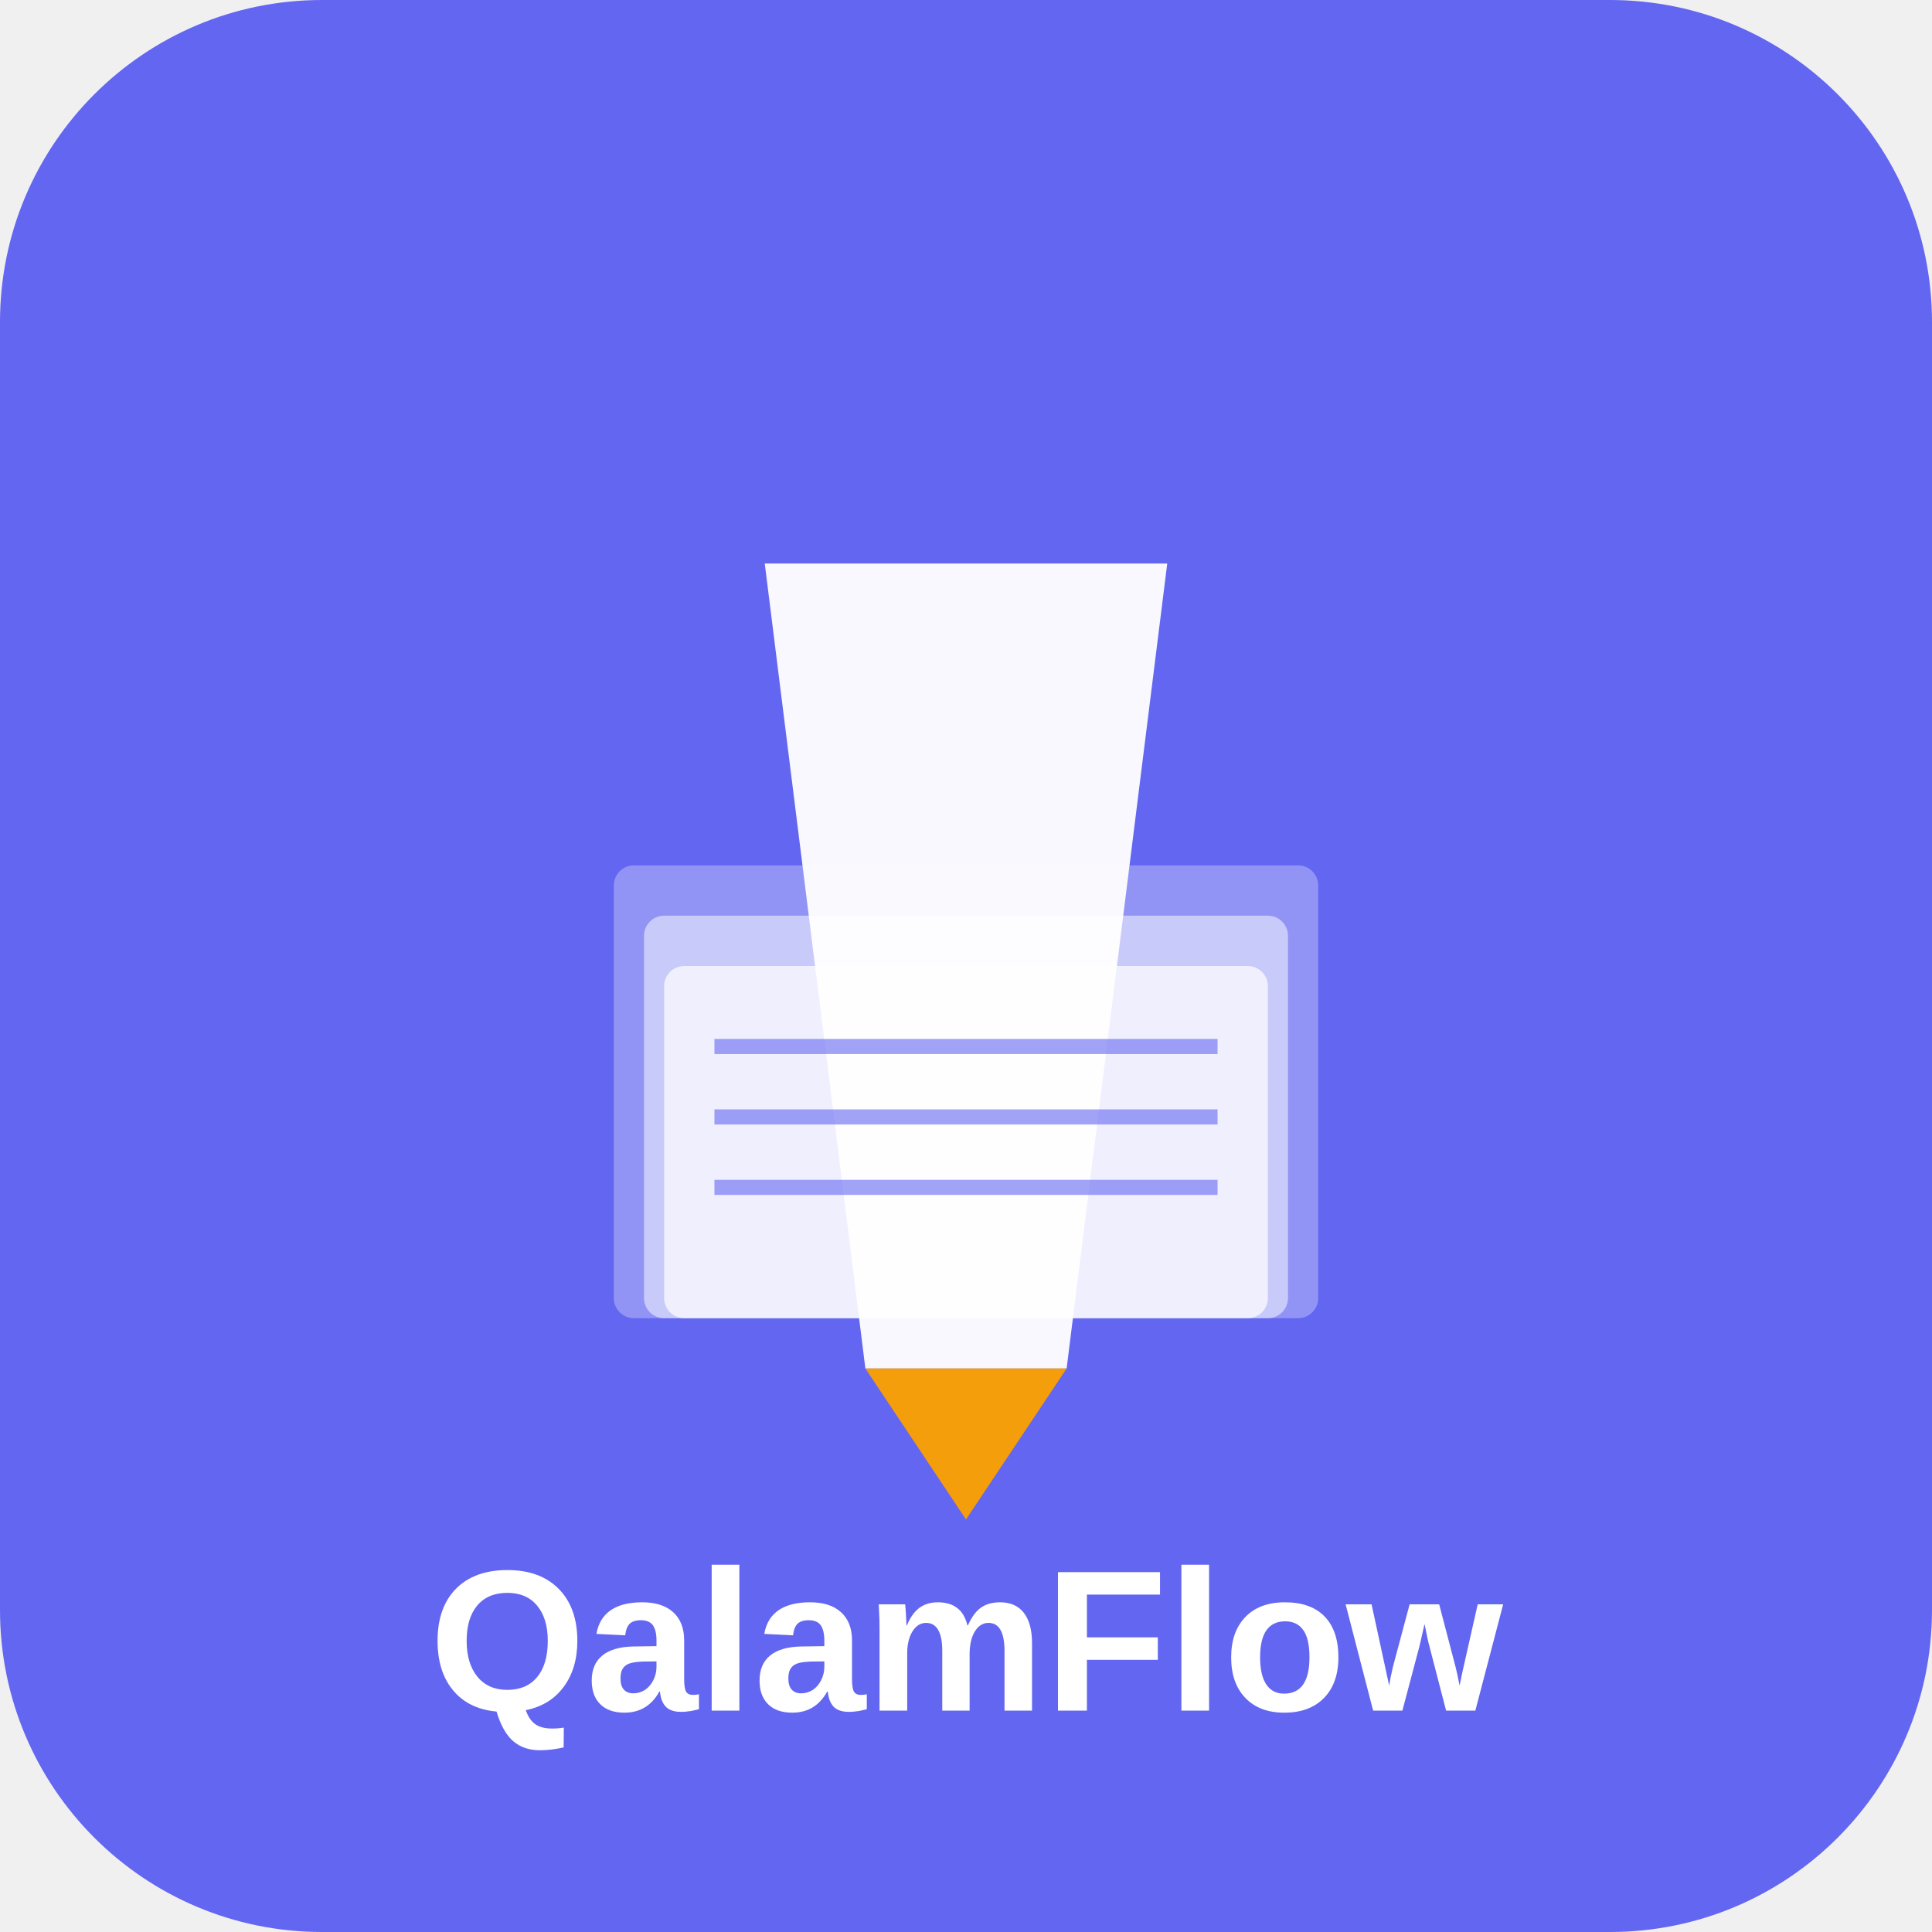
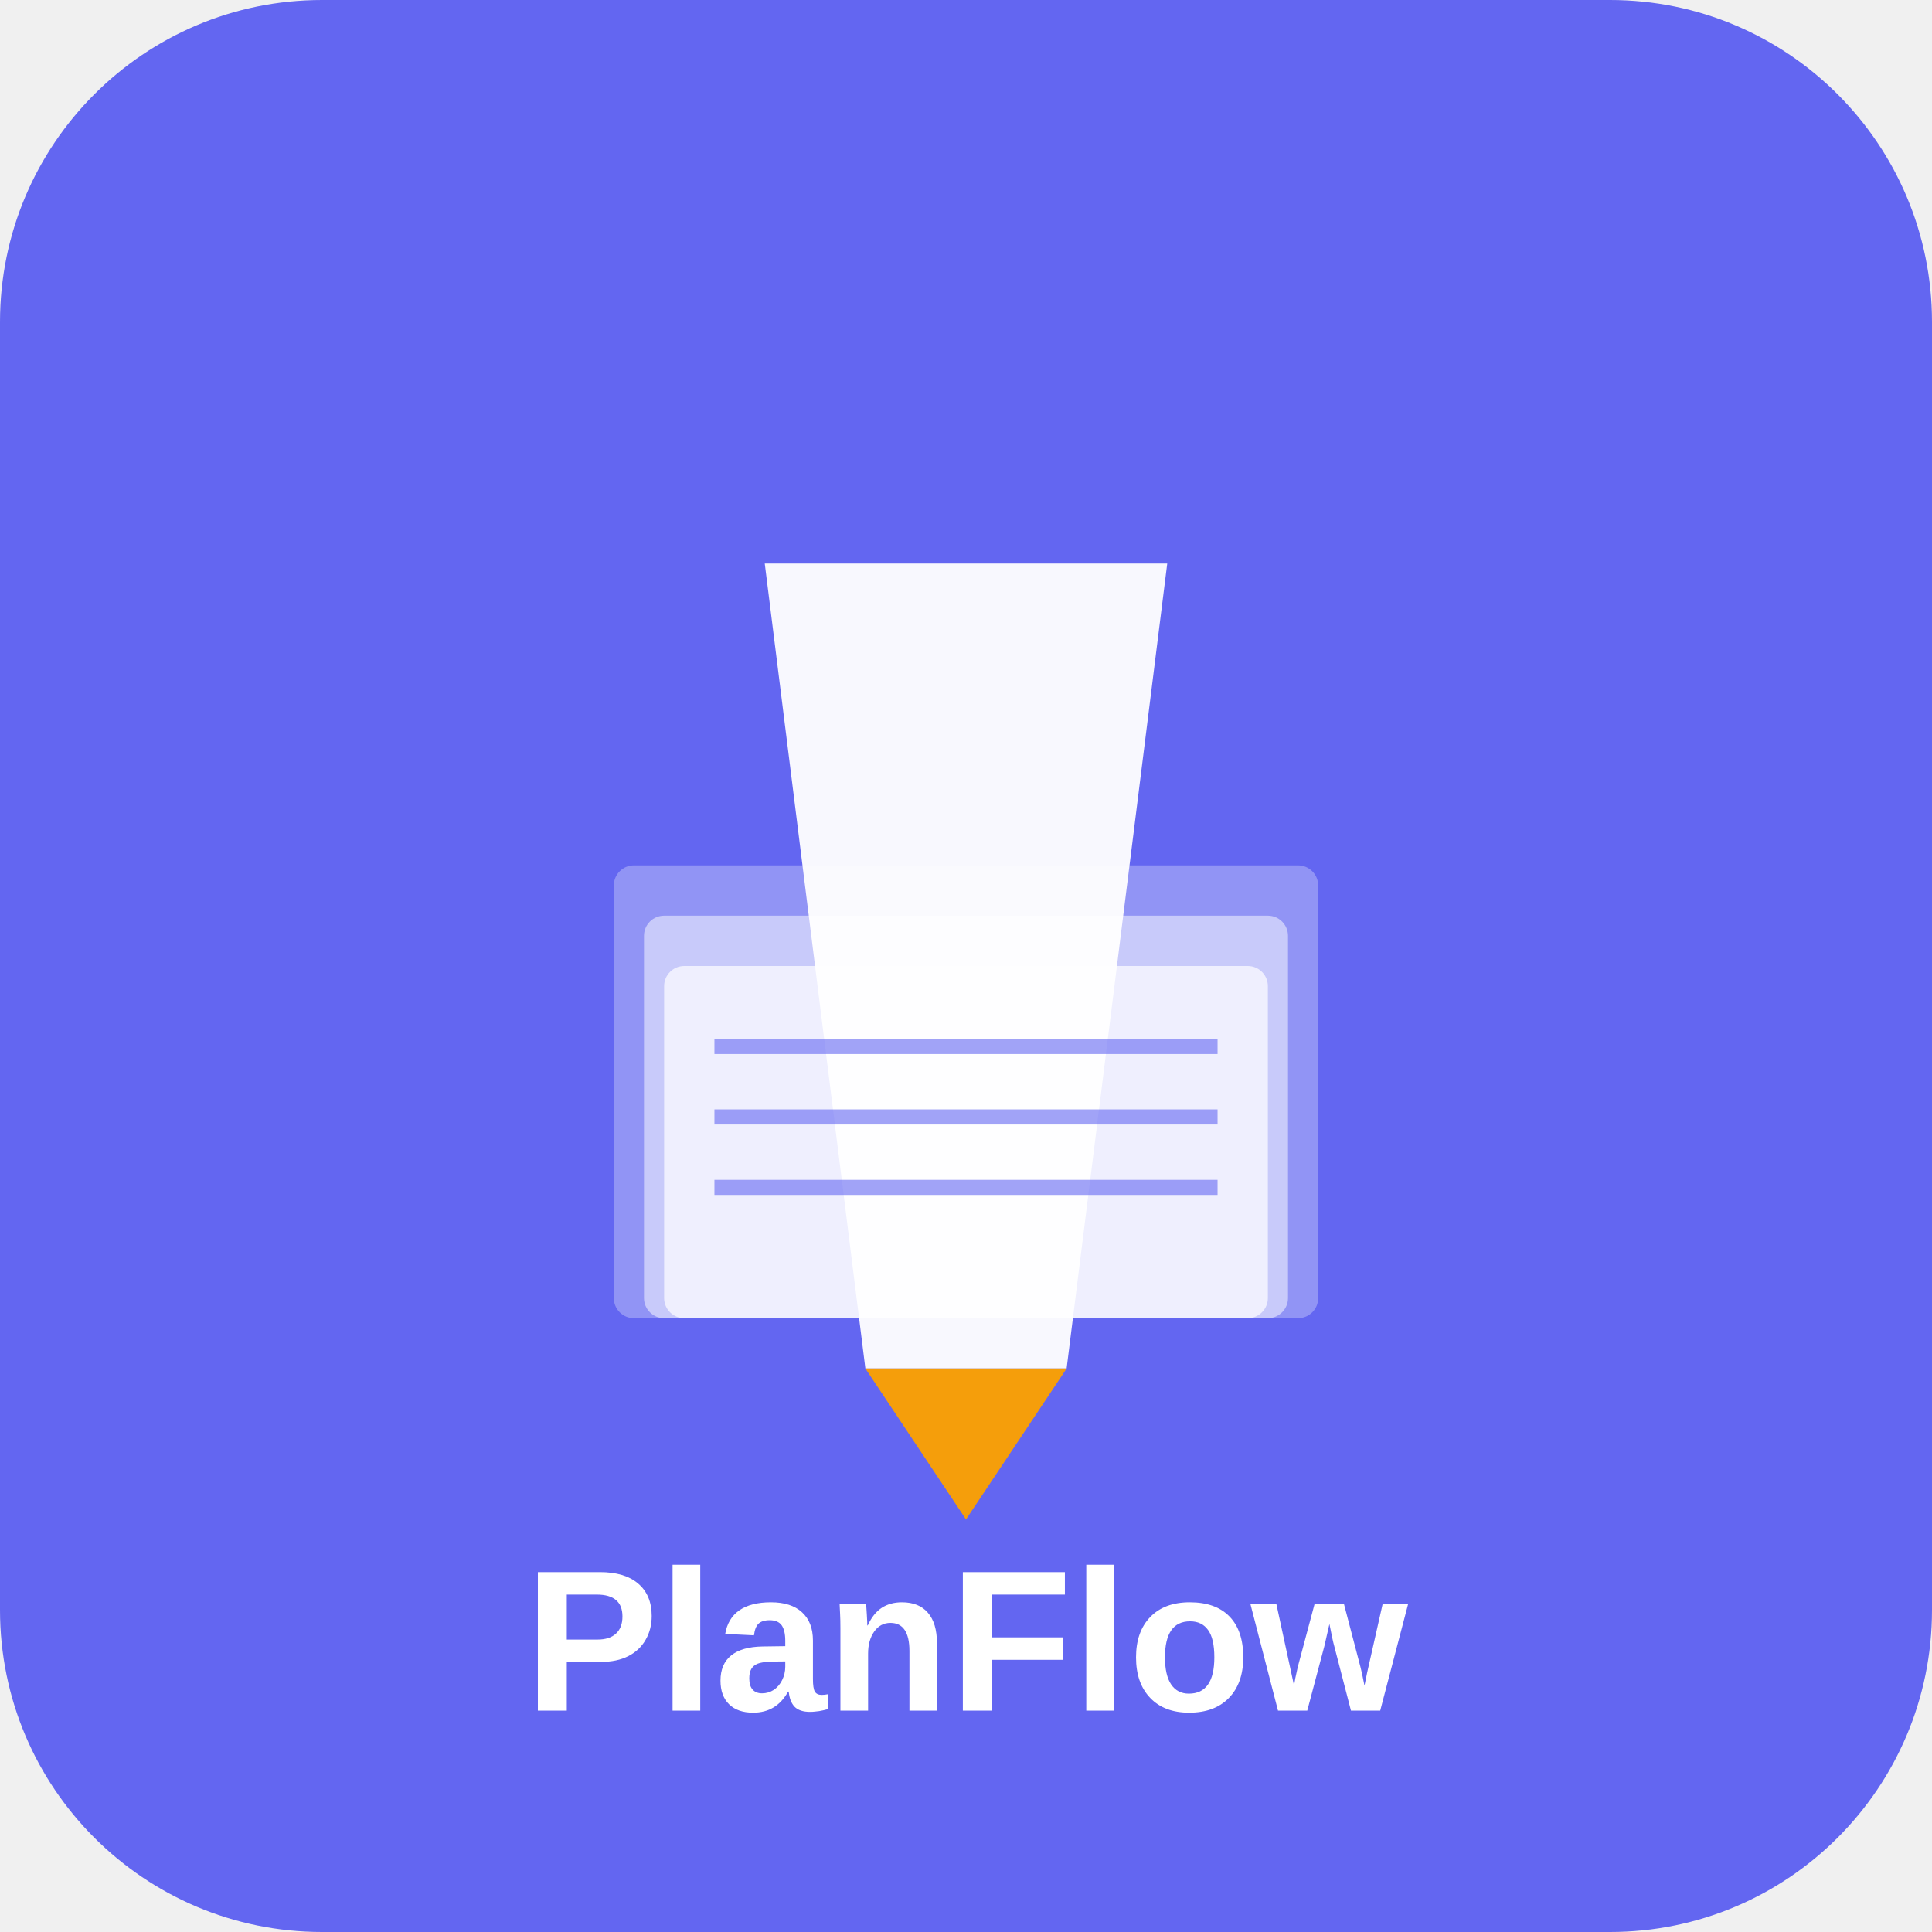
<svg xmlns="http://www.w3.org/2000/svg" width="192" height="192" viewBox="0 0 192 192">
  <rect width="192" height="192" fill="#6366f1" rx="32" />
  <g transform="translate(96, 96)">
    <path d="M -20 -40 L -10 40 L 10 40 L 20 -40 Z" fill="#ffffff" opacity="0.95" />
    <path d="M -10 40 L 0 55 L 10 40 Z" fill="#f59e0b" />
    <rect x="-35" y="-10" width="70" height="45" fill="#ffffff" opacity="0.3" rx="2" />
    <rect x="-32" y="-5" width="64" height="40" fill="#ffffff" opacity="0.5" rx="2" />
    <rect x="-30" y="0" width="60" height="35" fill="#ffffff" opacity="0.7" rx="2" />
    <line x1="-25" y1="8" x2="25" y2="8" stroke="#6366f1" stroke-width="1.5" opacity="0.6" />
    <line x1="-25" y1="15" x2="25" y2="15" stroke="#6366f1" stroke-width="1.5" opacity="0.6" />
    <line x1="-25" y1="22" x2="25" y2="22" stroke="#6366f1" stroke-width="1.5" opacity="0.6" />
  </g>
-   <text x="96" y="170" font-family="Arial, sans-serif" font-size="20" font-weight="bold" fill="#ffffff" text-anchor="middle">QalamFlow</text>
+   <text x="96" y="170" font-family="Arial, sans-serif" font-size="20" font-weight="bold" fill="#ffffff" text-anchor="middle">PlanFlow</text>
</svg>
